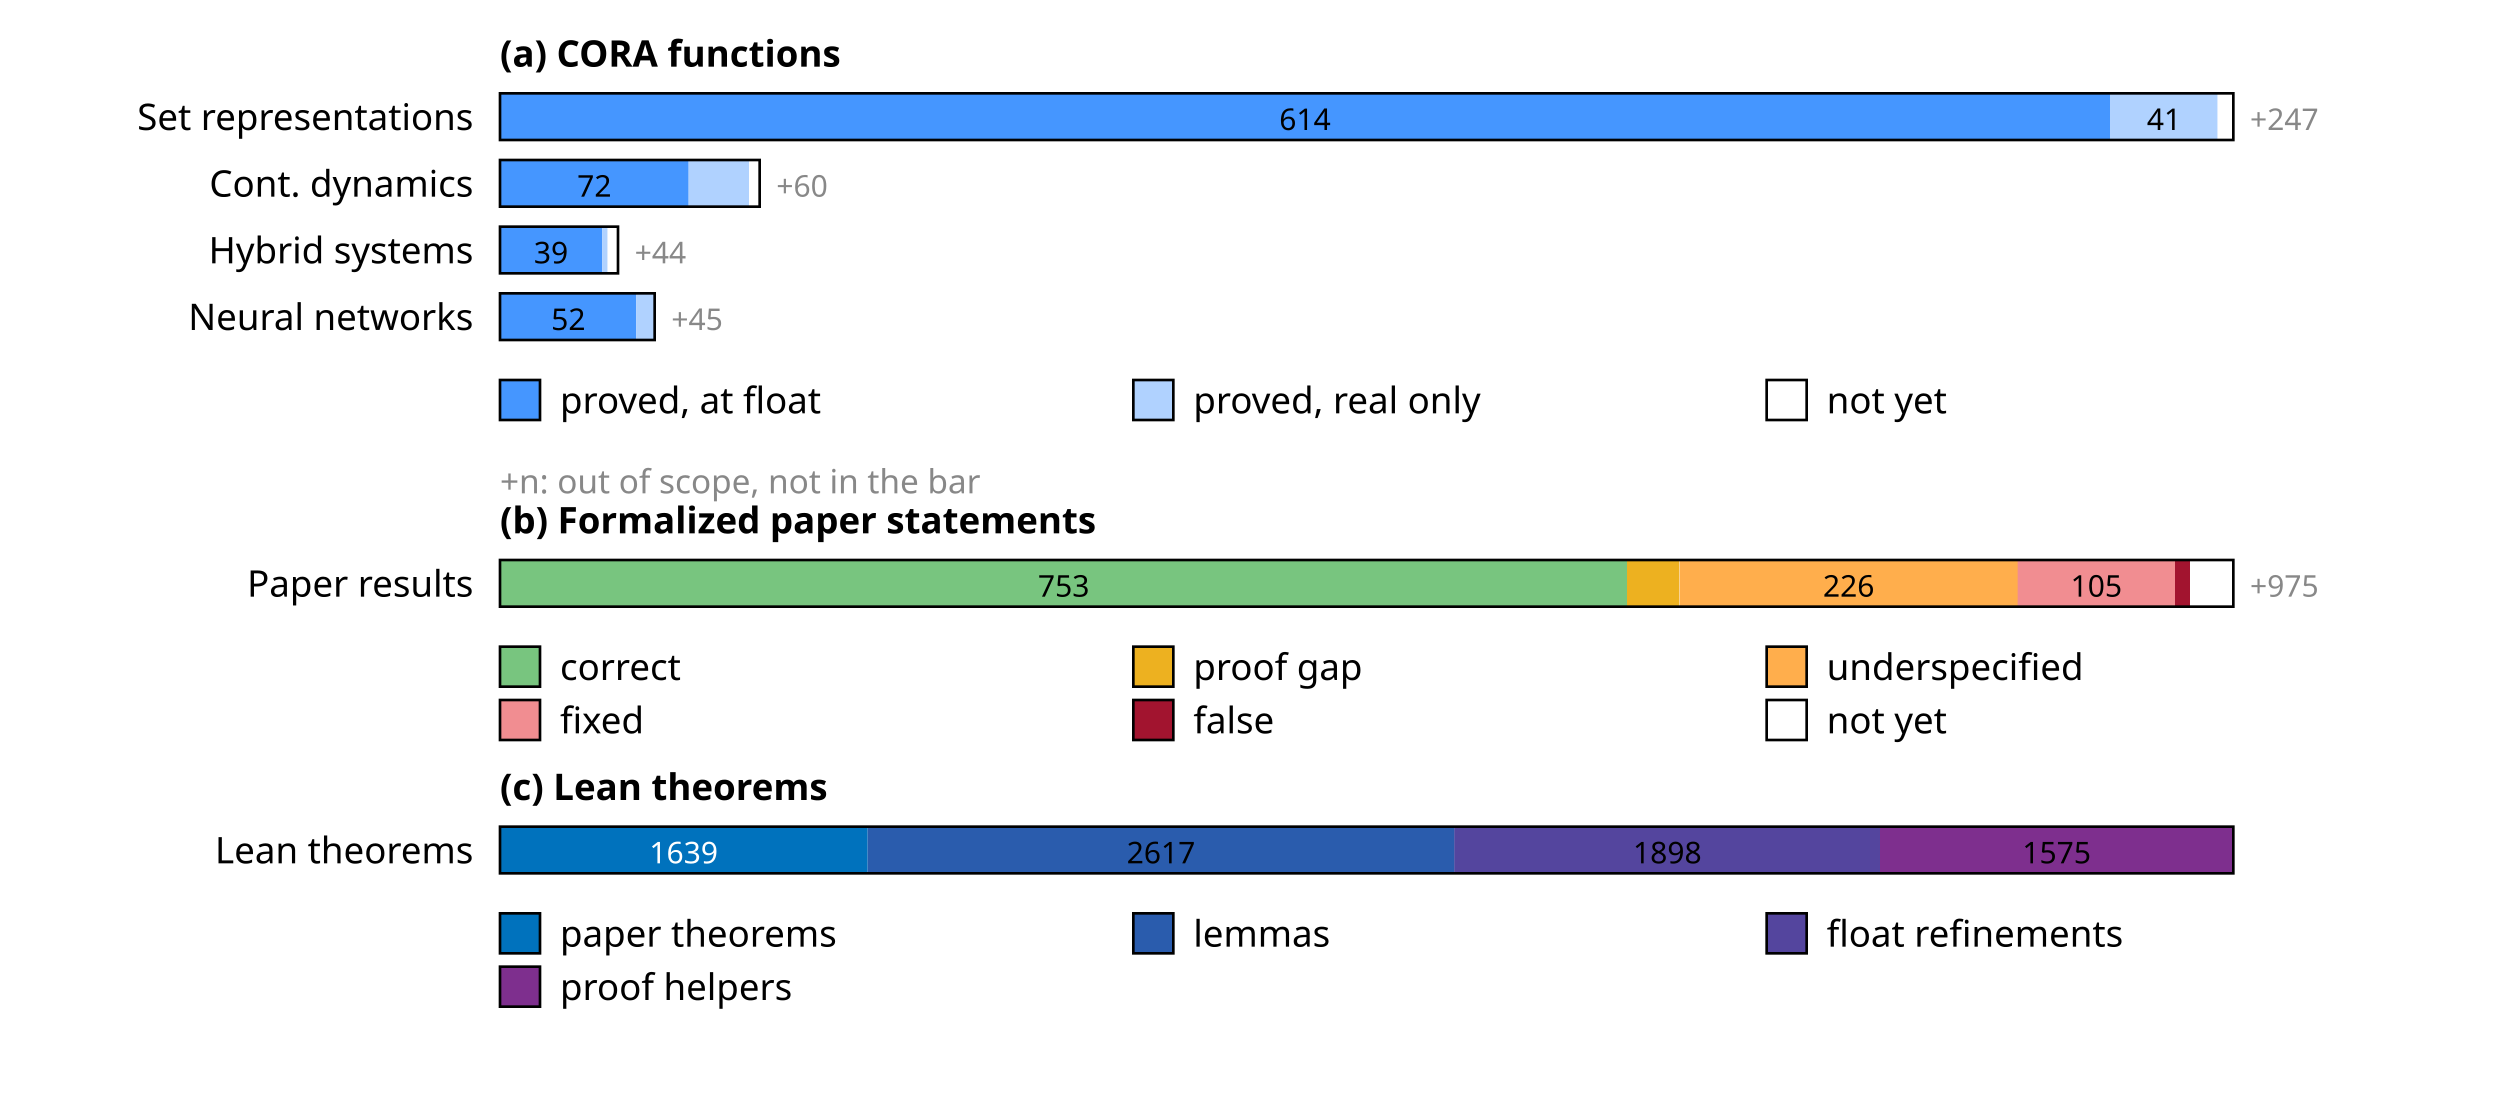
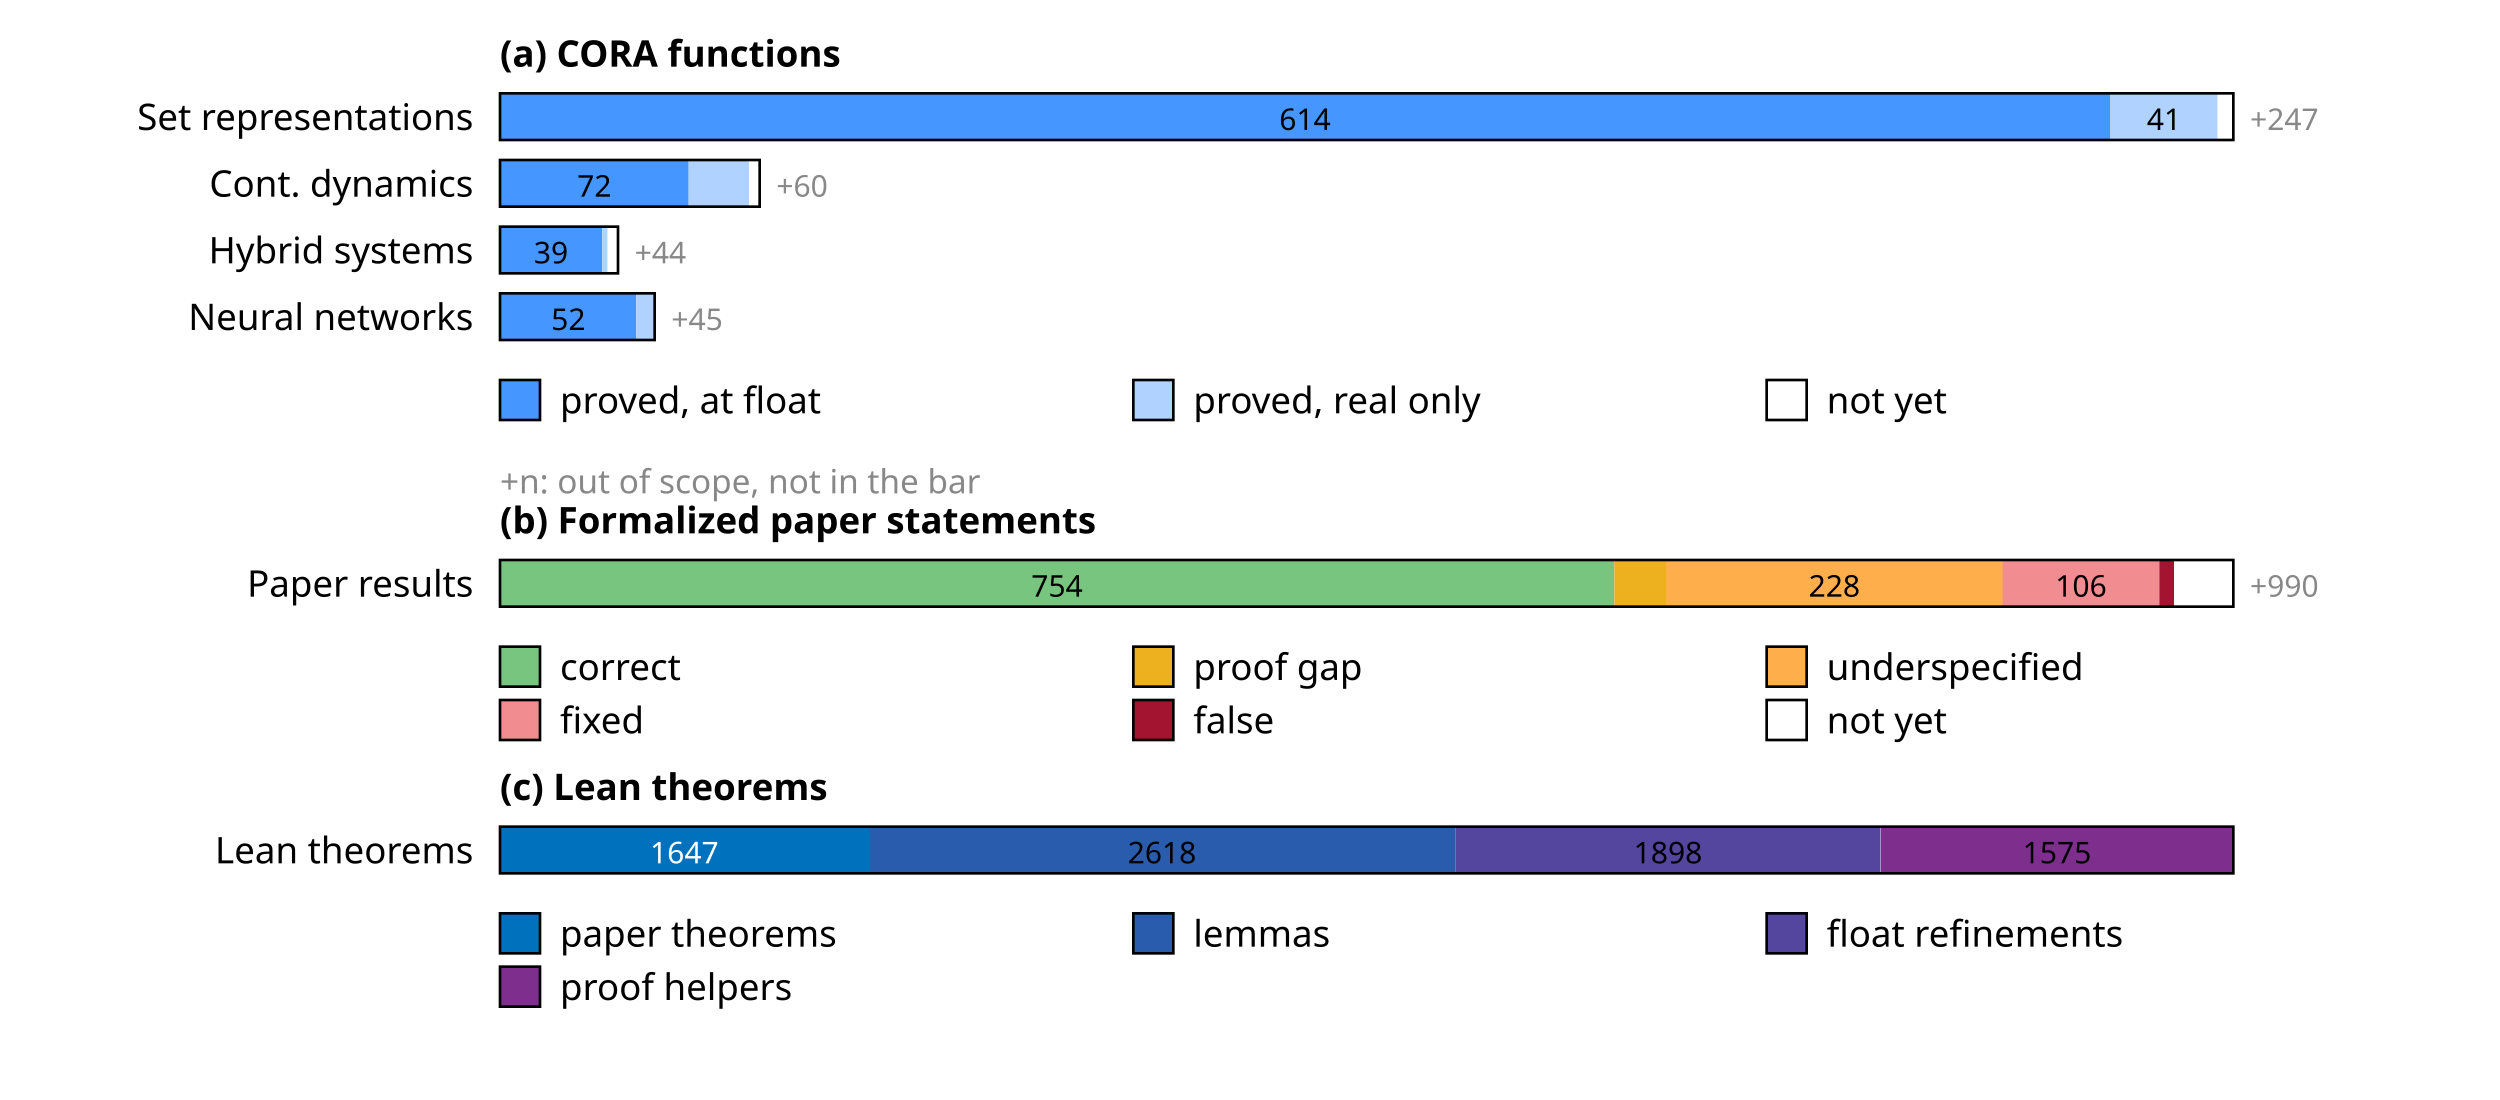
<svg xmlns="http://www.w3.org/2000/svg" width="750" height="330" font-family="sans-serif" font-size="11">
  <rect width="100%" height="100%" fill="white" />
  <text x="150" y="20" font-weight="bold">(a) CORA functions</text>
  <text x="142" y="39" text-anchor="end">Set representations</text>
  <rect x="150.0" y="28" width="483.0" height="14" fill="rgb(69,150,255)" />
  <text x="391.5" y="39" text-anchor="middle" font-size="9" fill="#000">614</text>
  <rect x="633.0" y="28" width="32.3" height="14" fill="rgb(176,210,255)" />
  <text x="649.2" y="39" text-anchor="middle" font-size="9" fill="#000">41</text>
  <rect x="665.3" y="28" width="4.7" height="14" fill="rgb(255,255,255)" />
  <rect x="150" y="28" width="520.0" height="14" fill="none" stroke="#000" stroke-width="0.8" />
  <text x="675.0" y="39" font-size="9" fill="#888">+247</text>
  <text x="142" y="59" text-anchor="end">Cont. dynamics</text>
  <rect x="150.0" y="48" width="56.6" height="14" fill="rgb(69,150,255)" />
  <text x="178.3" y="59" text-anchor="middle" font-size="9" fill="#000">72</text>
  <rect x="206.6" y="48" width="18.1" height="14" fill="rgb(176,210,255)" />
  <rect x="224.7" y="48" width="3.1" height="14" fill="rgb(255,255,255)" />
  <rect x="150" y="48" width="77.9" height="14" fill="none" stroke="#000" stroke-width="0.8" />
  <text x="232.9" y="59" font-size="9" fill="#888">+60</text>
  <text x="142" y="79" text-anchor="end">Hybrid systems</text>
  <rect x="150.0" y="68" width="30.7" height="14" fill="rgb(69,150,255)" />
  <text x="165.3" y="79" text-anchor="middle" font-size="9" fill="#000">39</text>
  <rect x="180.7" y="68" width="1.6" height="14" fill="rgb(176,210,255)" />
  <rect x="182.3" y="68" width="3.1" height="14" fill="rgb(255,255,255)" />
  <rect x="150" y="68" width="35.4" height="14" fill="none" stroke="#000" stroke-width="0.8" />
  <text x="190.4" y="79" font-size="9" fill="#888">+44</text>
  <text x="142" y="99" text-anchor="end">Neural networks</text>
  <rect x="150.0" y="88" width="40.9" height="14" fill="rgb(69,150,255)" />
  <text x="170.5" y="99" text-anchor="middle" font-size="9" fill="#000">52</text>
  <rect x="190.9" y="88" width="5.5" height="14" fill="rgb(176,210,255)" />
  <rect x="150" y="88" width="46.4" height="14" fill="none" stroke="#000" stroke-width="0.8" />
  <text x="201.4" y="99" font-size="9" fill="#888">+45</text>
  <rect x="150" y="114" width="12" height="12" fill="rgb(69,150,255)" stroke="#000" stroke-width="0.8" />
  <text x="168" y="124">proved, at float</text>
  <rect x="340" y="114" width="12" height="12" fill="rgb(176,210,255)" stroke="#000" stroke-width="0.8" />
  <text x="358" y="124">proved, real only</text>
  <rect x="530" y="114" width="12" height="12" fill="rgb(255,255,255)" stroke="#000" stroke-width="0.8" />
  <text x="548" y="124">not yet</text>
  <text x="150" y="148" font-size="10" fill="#888">+n: out of scope, not in the bar</text>
  <text x="150" y="160" font-weight="bold">(b) Formalized paper statements</text>
  <text x="142" y="179" text-anchor="end">Paper results</text>
-   <rect x="150.0" y="168" width="338.1" height="14" fill="rgb(120,197,127)" />
-   <text x="319.1" y="179" text-anchor="middle" font-size="9" fill="#000">753</text>
-   <rect x="488.1" y="168" width="15.7" height="14" fill="rgb(237,177,32)" />
-   <rect x="503.9" y="168" width="101.5" height="14" fill="rgb(255,174,76)" />
-   <text x="554.6" y="179" text-anchor="middle" font-size="9" fill="#000">226</text>
-   <rect x="605.3" y="168" width="47.2" height="14" fill="rgb(241,141,145)" />
-   <text x="628.9" y="179" text-anchor="middle" font-size="9" fill="#000">105</text>
-   <rect x="652.5" y="168" width="4.5" height="14" fill="rgb(162,20,47)" />
-   <rect x="657.0" y="168" width="13.0" height="14" fill="rgb(255,255,255)" />
+   <rect x="150.0" y="168" width="334.3" height="14" fill="rgb(120,197,127)" />
+   <text x="317.1" y="179" text-anchor="middle" font-size="9" fill="#000">754</text>
+   <rect x="484.3" y="168" width="15.5" height="14" fill="rgb(237,177,32)" />
+   <rect x="499.8" y="168" width="101.1" height="14" fill="rgb(255,174,76)" />
+   <text x="550.3" y="179" text-anchor="middle" font-size="9" fill="#000">228</text>
+   <rect x="600.8" y="168" width="47.0" height="14" fill="rgb(241,141,145)" />
+   <text x="624.3" y="179" text-anchor="middle" font-size="9" fill="#000">106</text>
+   <rect x="647.8" y="168" width="4.4" height="14" fill="rgb(162,20,47)" />
+   <rect x="652.3" y="168" width="17.7" height="14" fill="rgb(255,255,255)" />
  <rect x="150" y="168" width="520.0" height="14" fill="none" stroke="#000" stroke-width="0.8" />
-   <text x="675.0" y="179" font-size="9" fill="#888">+975</text>
+   <text x="675.0" y="179" font-size="9" fill="#888">+990</text>
  <rect x="150" y="194" width="12" height="12" fill="rgb(120,197,127)" stroke="#000" stroke-width="0.8" />
  <text x="168" y="204">correct</text>
  <rect x="340" y="194" width="12" height="12" fill="rgb(237,177,32)" stroke="#000" stroke-width="0.8" />
  <text x="358" y="204">proof gap</text>
  <rect x="530" y="194" width="12" height="12" fill="rgb(255,174,76)" stroke="#000" stroke-width="0.8" />
  <text x="548" y="204">underspecified</text>
  <rect x="150" y="210" width="12" height="12" fill="rgb(241,141,145)" stroke="#000" stroke-width="0.8" />
  <text x="168" y="220">fixed</text>
  <rect x="340" y="210" width="12" height="12" fill="rgb(162,20,47)" stroke="#000" stroke-width="0.8" />
  <text x="358" y="220">false</text>
  <rect x="530" y="210" width="12" height="12" fill="rgb(255,255,255)" stroke="#000" stroke-width="0.8" />
  <text x="548" y="220">not yet</text>
  <text x="150" y="240" font-weight="bold">(c) Lean theorems</text>
  <text x="142" y="259" text-anchor="end">Lean theorems</text>
-   <rect x="150.0" y="248" width="110.3" height="14" fill="rgb(0,114,189)" />
-   <text x="205.1" y="259" text-anchor="middle" font-size="9" fill="#fff">1639</text>
-   <rect x="260.3" y="248" width="176.1" height="14" fill="rgb(42,92,173)" />
-   <text x="348.3" y="259" text-anchor="middle" font-size="9" fill="#000">2617</text>
-   <rect x="436.3" y="248" width="127.7" height="14" fill="rgb(84,69,158)" />
-   <text x="500.2" y="259" text-anchor="middle" font-size="9" fill="#000">1898</text>
-   <rect x="564.0" y="248" width="106.0" height="14" fill="rgb(126,47,142)" />
-   <text x="617.0" y="259" text-anchor="middle" font-size="9" fill="#000">1575</text>
+   <rect x="150.0" y="248" width="110.7" height="14" fill="rgb(0,114,189)" />
+   <text x="205.3" y="259" text-anchor="middle" font-size="9" fill="#fff">1647</text>
+   <rect x="260.7" y="248" width="175.9" height="14" fill="rgb(42,92,173)" />
+   <text x="348.6" y="259" text-anchor="middle" font-size="9" fill="#000">2618</text>
+   <rect x="436.6" y="248" width="127.5" height="14" fill="rgb(84,69,158)" />
+   <text x="500.4" y="259" text-anchor="middle" font-size="9" fill="#000">1898</text>
+   <rect x="564.2" y="248" width="105.8" height="14" fill="rgb(126,47,142)" />
+   <text x="617.1" y="259" text-anchor="middle" font-size="9" fill="#000">1575</text>
  <rect x="150" y="248" width="520.0" height="14" fill="none" stroke="#000" stroke-width="0.8" />
  <rect x="150" y="274" width="12" height="12" fill="rgb(0,114,189)" stroke="#000" stroke-width="0.8" />
  <text x="168" y="284">paper theorems</text>
  <rect x="340" y="274" width="12" height="12" fill="rgb(42,92,173)" stroke="#000" stroke-width="0.8" />
  <text x="358" y="284">lemmas</text>
  <rect x="530" y="274" width="12" height="12" fill="rgb(84,69,158)" stroke="#000" stroke-width="0.8" />
  <text x="548" y="284">float refinements</text>
  <rect x="150" y="290" width="12" height="12" fill="rgb(126,47,142)" stroke="#000" stroke-width="0.8" />
  <text x="168" y="300">proof helpers</text>
</svg>
